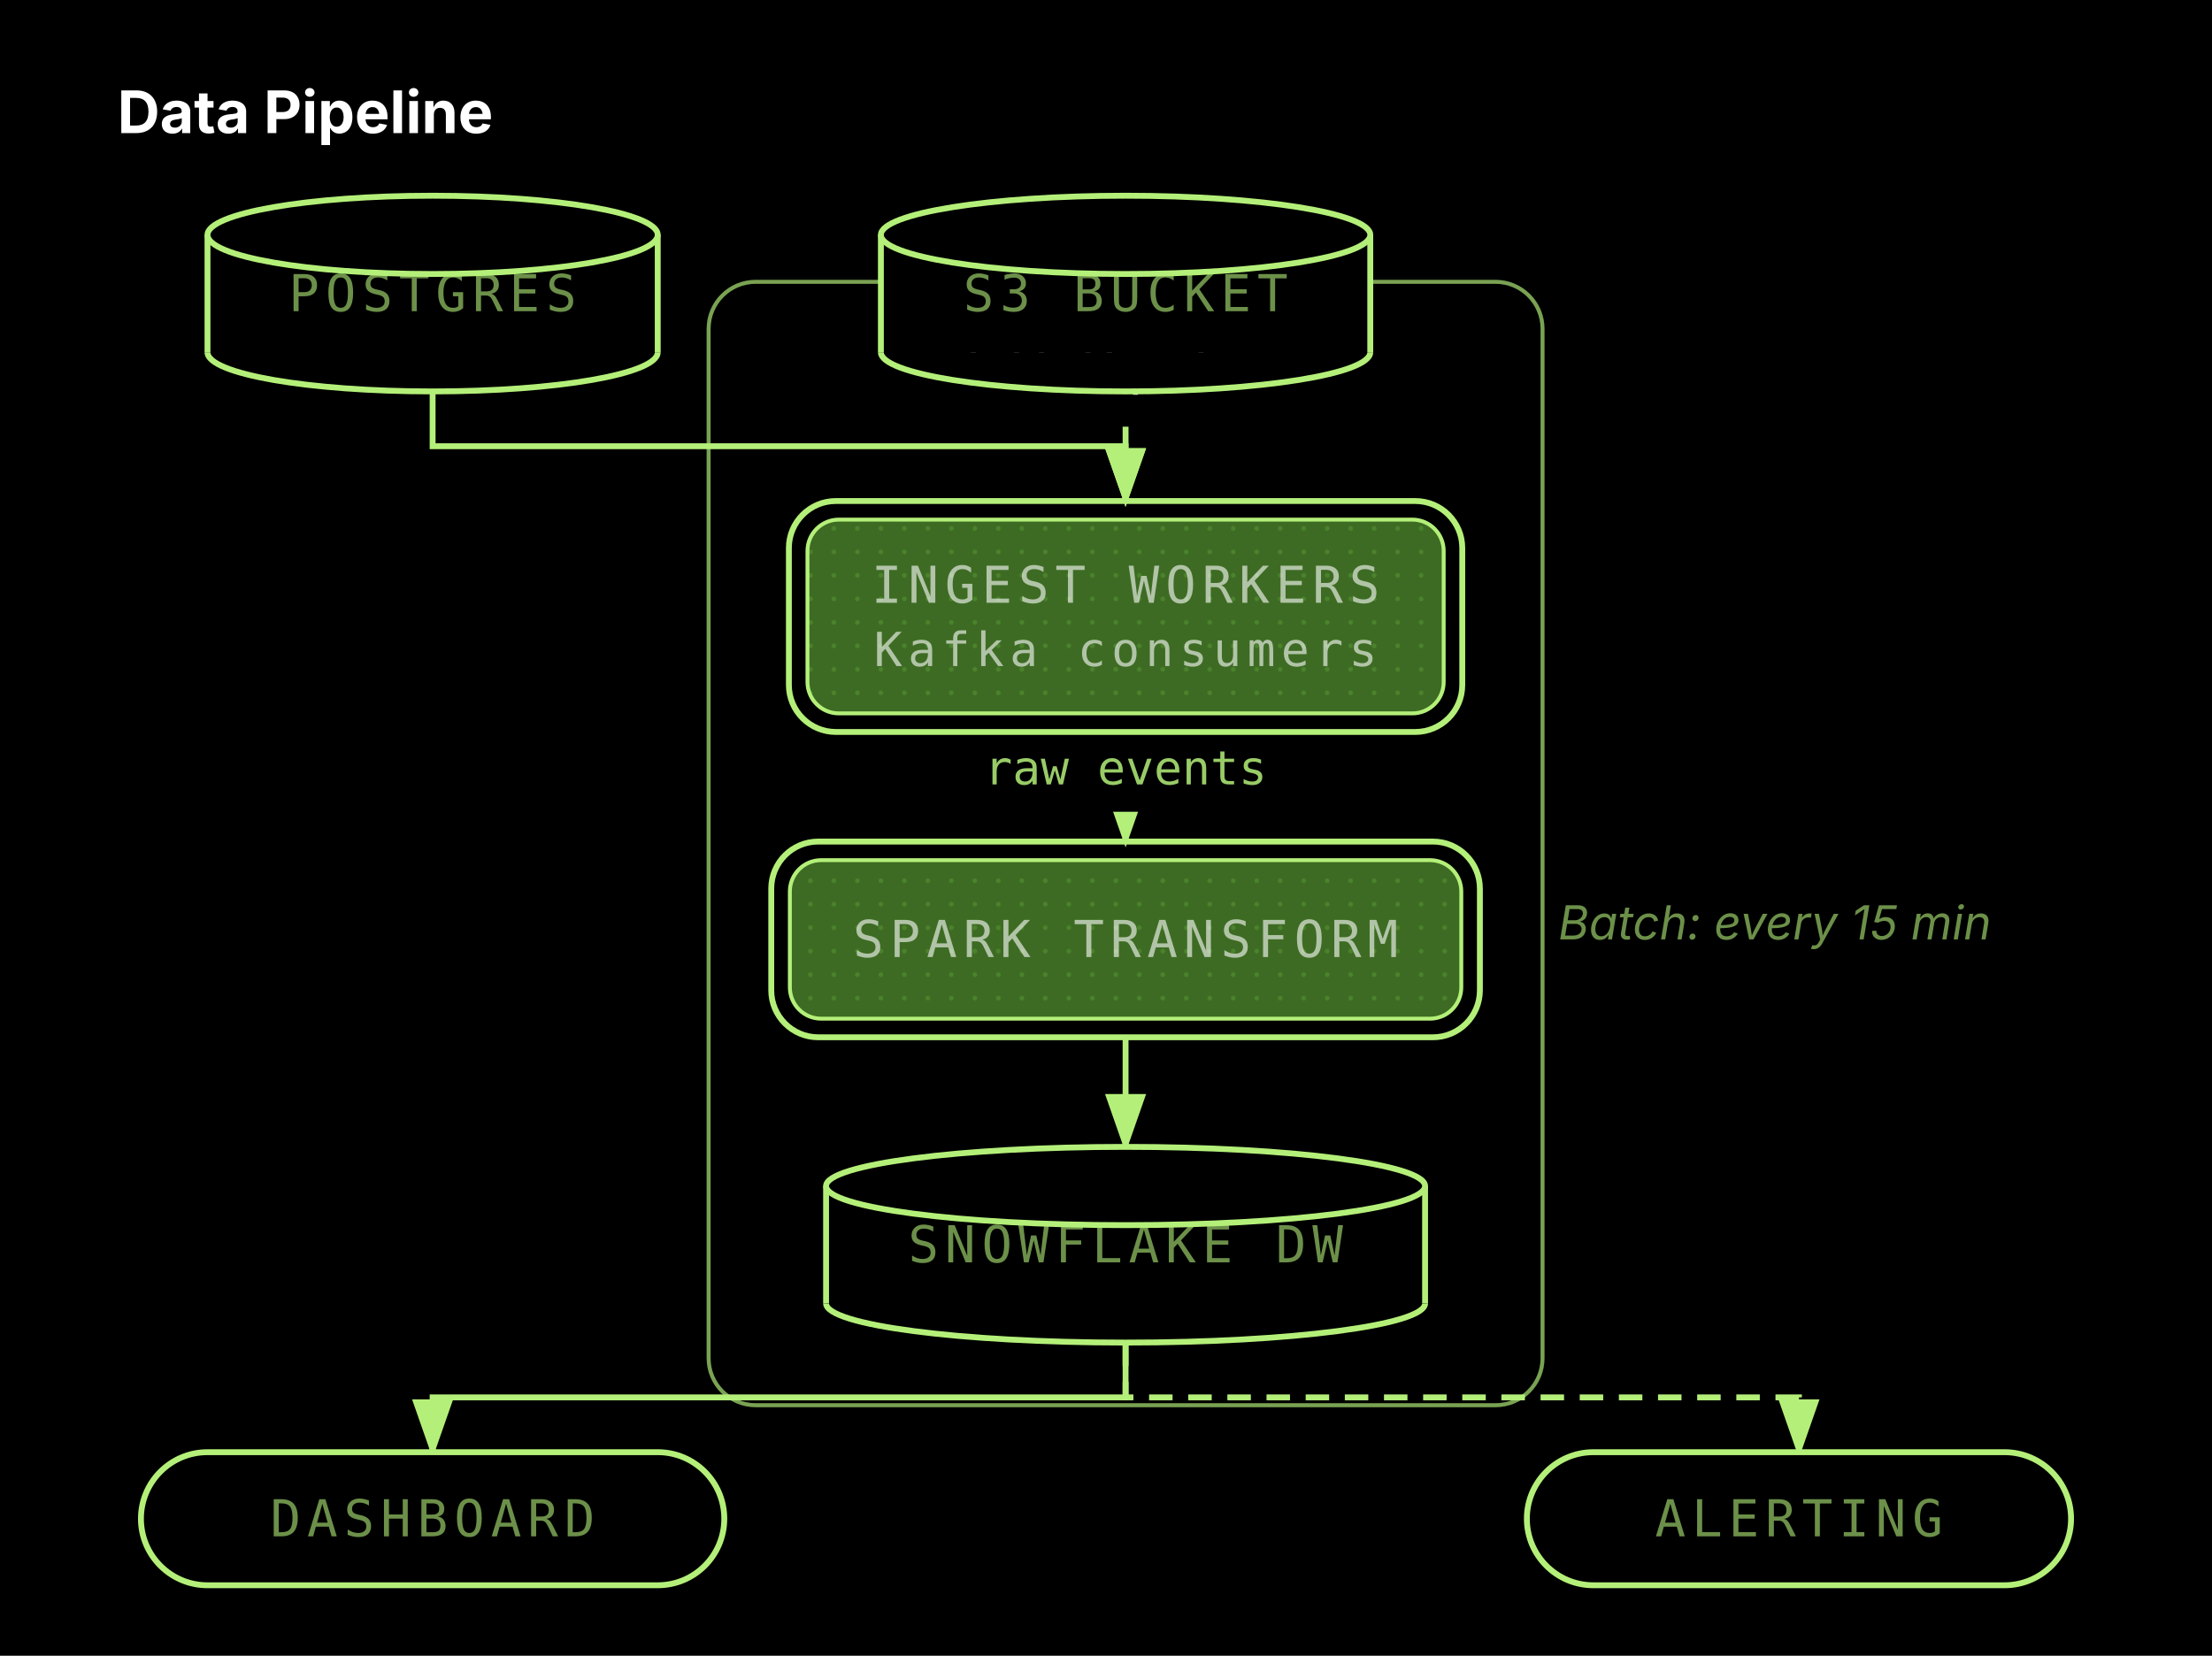
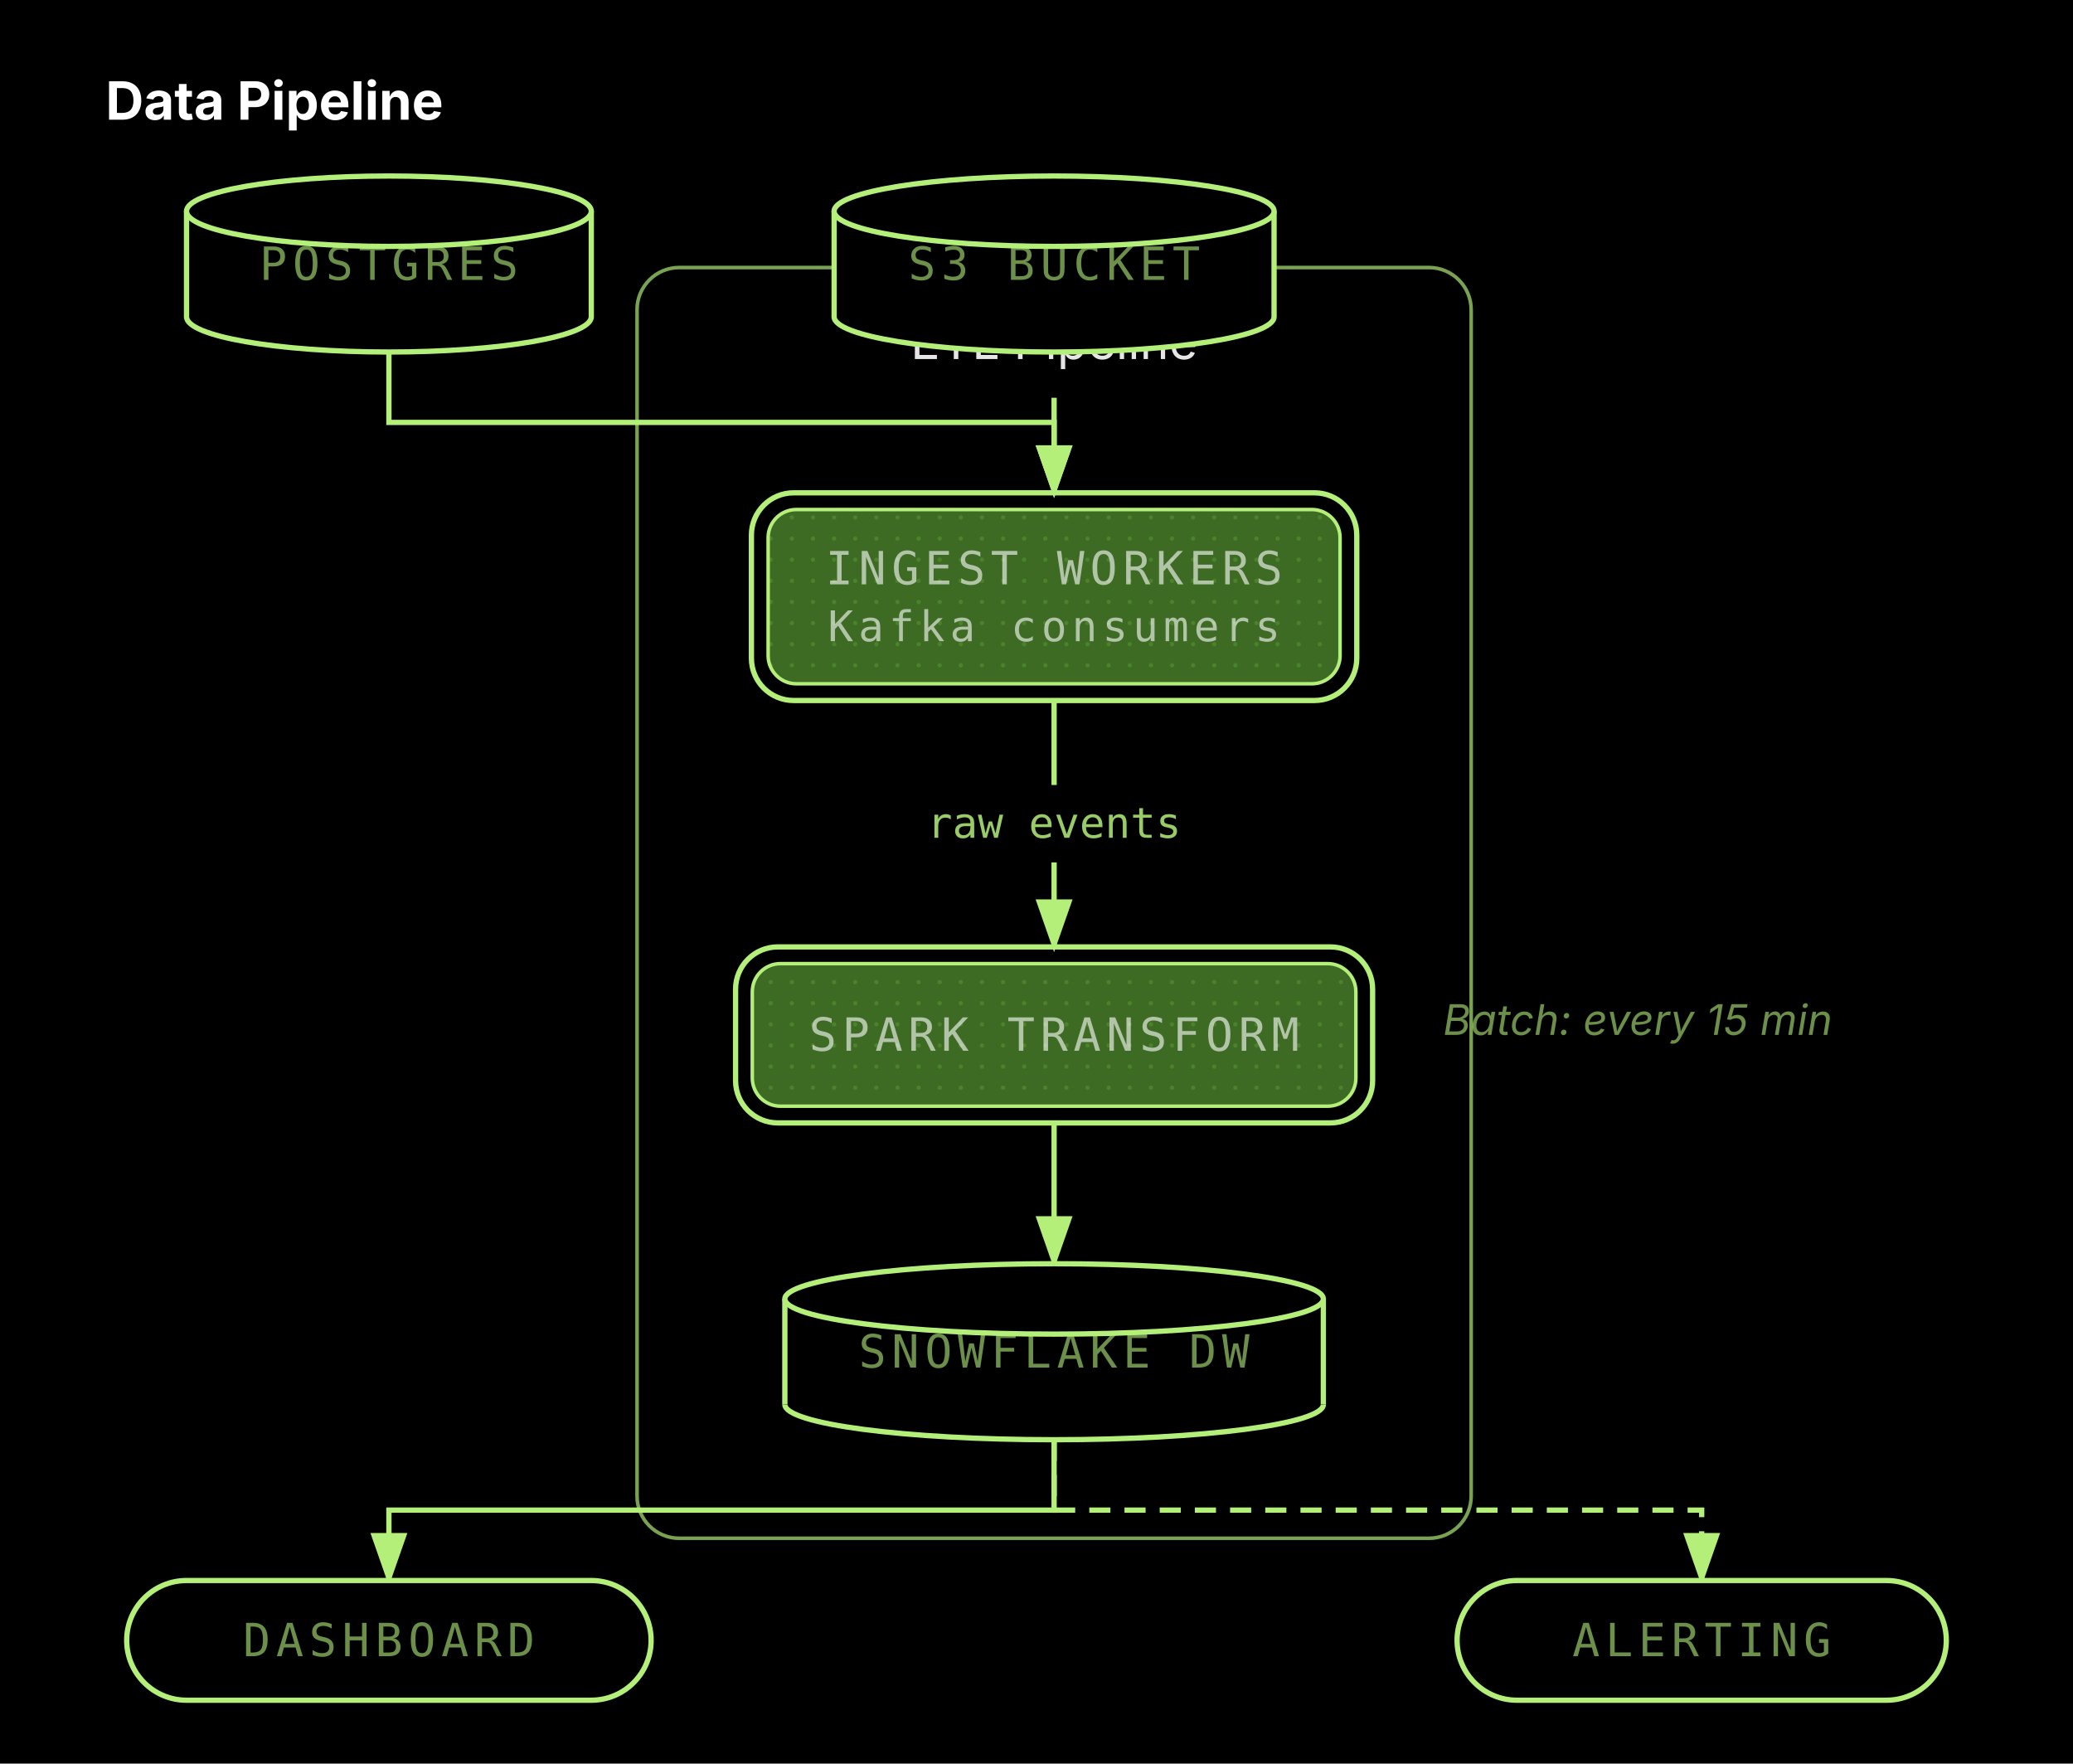
- <svg xmlns="http://www.w3.org/2000/svg" viewBox="0 0 565 423" width="565" height="423">
+ <svg xmlns="http://www.w3.org/2000/svg" viewBox="0 0 589 501" width="589" height="501">
  <defs>
    <pattern id="dotgrid" width="8" height="8" patternUnits="userSpaceOnUse">
      <rect width="8" height="8" fill="#000000" />
      <circle cx="4" cy="4" r="0.8" fill="#b4f079" opacity="0.7" />
    </pattern>
    <pattern id="crosshatch" width="8" height="8" patternUnits="userSpaceOnUse">
      <rect width="8" height="8" fill="#000000" />
      <path d="M0 8L8 0M-1 1L1 -1M7 9L9 7" stroke="#b4f079" stroke-width="0.8" opacity="0.2" />
    </pattern>
    <pattern id="hero" width="6" height="6" patternUnits="userSpaceOnUse">
      <rect width="6" height="6" fill="#3d6b23" />
      <circle cx="3" cy="3" r="0.6" fill="#5a9a35" opacity="0.5" />
    </pattern>
    <marker id="arrowhead" markerWidth="10" markerHeight="7" refX="9" refY="3.5" orient="auto" markerUnits="strokeWidth">
      <polygon points="0 0, 10 3.5, 0 7" fill="#b4f079" />
    </marker>
    <marker id="arrowhead-reverse" markerWidth="10" markerHeight="7" refX="1" refY="3.5" orient="auto" markerUnits="strokeWidth">
      <polygon points="10 0, 0 3.5, 10 7" fill="#b4f079" />
    </marker>
  </defs>
  <rect width="100%" height="100%" fill="#000000" />
  <g class="diagram">
    <text x="30" y="34" font-family="'Inter', 'Helvetica Neue', Arial, sans-serif" font-size="15" fill="#ffffff" font-weight="700">Data Pipeline</text>
-     <rect x="181" y="72" width="213" height="287" rx="12" fill="transparent" stroke="#b4f079" stroke-width="1" opacity="0.35" />
-     <rect x="181" y="72" width="213" height="287" rx="12" fill="none" stroke="#b4f079" stroke-width="1" opacity="0.5" />
-     <polyline points="110.5,100 110.5,114 287.5,114 287.5,128" fill="none" stroke="#b4f079" stroke-width="1.5" marker-end="url(#arrowhead)" />
-     <line x1="287.5" y1="100" x2="287.5" y2="128" stroke="#b4f079" stroke-width="1.5" marker-end="url(#arrowhead)" />
-     <line x1="287.5" y1="187" x2="287.5" y2="215" stroke="#b4f079" stroke-width="1.5" marker-end="url(#arrowhead)" />
-     <line x1="287.5" y1="265" x2="287.5" y2="293" stroke="#b4f079" stroke-width="1.5" marker-end="url(#arrowhead)" />
-     <polyline points="287.5,343 287.5,357 110.5,357 110.5,371" fill="none" stroke="#b4f079" stroke-width="1.5" marker-end="url(#arrowhead)" />
-     <polyline points="287.5,343 287.5,357 459.5,357 459.5,371" fill="none" stroke="#b4f079" stroke-width="1.5" stroke-dasharray="6 4" marker-end="url(#arrowhead)" />
-     <rect x="246.5" y="185.4" width="82" height="22" rx="4" fill="#000000" />
-     <rect x="232.5" y="85" width="110" height="24" fill="#000000" rx="3" />
-     <text x="287.5" y="98" font-family="'Inter', 'Helvetica Neue', Arial, sans-serif" font-size="14" fill="#ffffff" opacity="0.9" text-anchor="middle">ETL Pipeline</text>
+     <rect x="181" y="76" width="237" height="361" rx="12" fill="transparent" stroke="#b4f079" stroke-width="1" opacity="0.35" />
+     <rect x="181" y="76" width="237" height="361" rx="12" fill="none" stroke="#b4f079" stroke-width="1" opacity="0.5" />
+     <polyline points="110.5,100 110.5,120 299.5,120 299.5,140" fill="none" stroke="#b4f079" stroke-width="1.5" marker-end="url(#arrowhead)" />
+     <line x1="299.5" y1="100" x2="299.5" y2="140" stroke="#b4f079" stroke-width="1.5" marker-end="url(#arrowhead)" />
+     <line x1="299.5" y1="199" x2="299.5" y2="269" stroke="#b4f079" stroke-width="1.5" marker-end="url(#arrowhead)" />
+     <line x1="299.5" y1="319" x2="299.5" y2="359" stroke="#b4f079" stroke-width="1.5" marker-end="url(#arrowhead)" />
+     <polyline points="299.5,409 299.5,429 110.5,429 110.5,449" fill="none" stroke="#b4f079" stroke-width="1.5" marker-end="url(#arrowhead)" />
+     <polyline points="299.5,409 299.5,429 483.5,429 483.5,449" fill="none" stroke="#b4f079" stroke-width="1.5" stroke-dasharray="6 4" marker-end="url(#arrowhead)" />
+     <rect x="258.5" y="223" width="82" height="22" rx="4" fill="#000000" />
+     <rect x="244.5" y="89" width="110" height="24" fill="#000000" rx="3" />
+     <text x="299.5" y="102" font-family="'Inter', 'Helvetica Neue', Arial, sans-serif" font-size="14" fill="#ffffff" opacity="0.9" text-anchor="middle">ETL Pipeline</text>
    <rect x="53" y="60" width="115" height="30" fill="#000000" stroke="none" />
    <line x1="53" y1="60" x2="53" y2="90" stroke="#b4f079" stroke-width="1.5" />
    <line x1="168" y1="60" x2="168" y2="90" stroke="#b4f079" stroke-width="1.5" />
    <ellipse cx="110.5" cy="60" rx="57.5" ry="10" fill="#000000" stroke="#b4f079" stroke-width="1.5" />
    <path d="M53,90 A57.5,10 0 0,0 168,90" fill="#000000" stroke="#b4f079" stroke-width="1.5" />
    <text x="110.5" y="75" font-family="'JetBrains Mono', 'Fira Code', 'SF Mono', 'Cascadia Code', monospace" font-size="13" fill="#b4f079" opacity="0.6" text-anchor="middle" dominant-baseline="central" letter-spacing="0.12em">POSTGRES</text>
-     <rect x="225" y="60" width="125" height="30" fill="#000000" stroke="none" />
-     <line x1="225" y1="60" x2="225" y2="90" stroke="#b4f079" stroke-width="1.5" />
-     <line x1="350" y1="60" x2="350" y2="90" stroke="#b4f079" stroke-width="1.5" />
-     <ellipse cx="287.5" cy="60" rx="62.5" ry="10" fill="#000000" stroke="#b4f079" stroke-width="1.5" />
-     <path d="M225,90 A62.5,10 0 0,0 350,90" fill="#000000" stroke="#b4f079" stroke-width="1.5" />
-     <text x="287.5" y="75" font-family="'JetBrains Mono', 'Fira Code', 'SF Mono', 'Cascadia Code', monospace" font-size="13" fill="#b4f079" opacity="0.6" text-anchor="middle" dominant-baseline="central" letter-spacing="0.12em">S3 BUCKET</text>
-     <rect x="201.5" y="128" width="172" height="59" rx="12" fill="none" stroke="#b4f079" stroke-width="1.5" />
-     <rect x="206.25" y="132.75" width="162.5" height="49.5" rx="8" fill="url(#hero)" stroke="#b4f079" stroke-width="1" />
-     <text x="287.5" y="149.5" font-family="'JetBrains Mono', 'Fira Code', 'SF Mono', 'Cascadia Code', monospace" font-size="13" fill="#ffffff" opacity="0.6" text-anchor="middle" dominant-baseline="central" letter-spacing="0.12em">INGEST WORKERS</text>
-     <text x="287.5" y="166" font-family="'JetBrains Mono', 'Fira Code', 'SF Mono', 'Cascadia Code', monospace" font-size="12" fill="#ffffff" opacity="0.6" text-anchor="middle" dominant-baseline="central" letter-spacing="0.12em">Kafka consumers</text>
-     <rect x="197" y="215" width="181" height="50" rx="12" fill="none" stroke="#b4f079" stroke-width="1.5" />
-     <rect x="201.75" y="219.75" width="171.5" height="40.5" rx="8" fill="url(#hero)" stroke="#b4f079" stroke-width="1" />
-     <text x="287.5" y="240" font-family="'JetBrains Mono', 'Fira Code', 'SF Mono', 'Cascadia Code', monospace" font-size="13" fill="#ffffff" opacity="0.6" text-anchor="middle" dominant-baseline="central" letter-spacing="0.12em">SPARK TRANSFORM</text>
-     <rect x="211" y="303" width="153" height="30" fill="#000000" stroke="none" />
-     <line x1="211" y1="303" x2="211" y2="333" stroke="#b4f079" stroke-width="1.5" />
-     <line x1="364" y1="303" x2="364" y2="333" stroke="#b4f079" stroke-width="1.5" />
-     <ellipse cx="287.5" cy="303" rx="76.5" ry="10" fill="#000000" stroke="#b4f079" stroke-width="1.5" />
-     <path d="M211,333 A76.5,10 0 0,0 364,333" fill="#000000" stroke="#b4f079" stroke-width="1.5" />
-     <text x="287.5" y="318" font-family="'JetBrains Mono', 'Fira Code', 'SF Mono', 'Cascadia Code', monospace" font-size="13" fill="#b4f079" opacity="0.6" text-anchor="middle" dominant-baseline="central" letter-spacing="0.12em">SNOWFLAKE DW</text>
-     <rect x="36" y="371" width="149" height="34" rx="17" fill="#000000" stroke="#b4f079" stroke-width="1.5" />
-     <text x="110.5" y="388" font-family="'JetBrains Mono', 'Fira Code', 'SF Mono', 'Cascadia Code', monospace" font-size="13" fill="#b4f079" opacity="0.6" text-anchor="middle" dominant-baseline="central" letter-spacing="0.12em">DASHBOARD</text>
-     <rect x="390" y="371" width="139" height="34" rx="17" fill="#000000" stroke="#b4f079" stroke-width="1.5" />
-     <text x="459.5" y="388" font-family="'JetBrains Mono', 'Fira Code', 'SF Mono', 'Cascadia Code', monospace" font-size="13" fill="#b4f079" opacity="0.6" text-anchor="middle" dominant-baseline="central" letter-spacing="0.12em">ALERTING</text>
-     <text x="287.5" y="200.4" font-family="'JetBrains Mono', 'Fira Code', 'SF Mono', 'Cascadia Code', monospace" font-size="12" fill="#b4f079" opacity="0.85" text-anchor="middle">raw events</text>
-     <text x="398" y="240" font-family="'Inter', 'Helvetica Neue', Arial, sans-serif" font-size="12" fill="#b4f079" opacity="0.6" font-style="italic">Batch: every 15 min</text>
+     <rect x="237" y="60" width="125" height="30" fill="#000000" stroke="none" />
+     <line x1="237" y1="60" x2="237" y2="90" stroke="#b4f079" stroke-width="1.5" />
+     <line x1="362" y1="60" x2="362" y2="90" stroke="#b4f079" stroke-width="1.5" />
+     <ellipse cx="299.5" cy="60" rx="62.5" ry="10" fill="#000000" stroke="#b4f079" stroke-width="1.5" />
+     <path d="M237,90 A62.5,10 0 0,0 362,90" fill="#000000" stroke="#b4f079" stroke-width="1.5" />
+     <text x="299.5" y="75" font-family="'JetBrains Mono', 'Fira Code', 'SF Mono', 'Cascadia Code', monospace" font-size="13" fill="#b4f079" opacity="0.6" text-anchor="middle" dominant-baseline="central" letter-spacing="0.12em">S3 BUCKET</text>
+     <rect x="213.5" y="140" width="172" height="59" rx="12" fill="none" stroke="#b4f079" stroke-width="1.5" />
+     <rect x="218.25" y="144.75" width="162.5" height="49.5" rx="8" fill="url(#hero)" stroke="#b4f079" stroke-width="1" />
+     <text x="299.5" y="161.5" font-family="'JetBrains Mono', 'Fira Code', 'SF Mono', 'Cascadia Code', monospace" font-size="13" fill="#ffffff" opacity="0.6" text-anchor="middle" dominant-baseline="central" letter-spacing="0.12em">INGEST WORKERS</text>
+     <text x="299.5" y="178" font-family="'JetBrains Mono', 'Fira Code', 'SF Mono', 'Cascadia Code', monospace" font-size="12" fill="#ffffff" opacity="0.6" text-anchor="middle" dominant-baseline="central" letter-spacing="0.12em">Kafka consumers</text>
+     <rect x="209" y="269" width="181" height="50" rx="12" fill="none" stroke="#b4f079" stroke-width="1.5" />
+     <rect x="213.75" y="273.75" width="171.5" height="40.5" rx="8" fill="url(#hero)" stroke="#b4f079" stroke-width="1" />
+     <text x="299.5" y="294" font-family="'JetBrains Mono', 'Fira Code', 'SF Mono', 'Cascadia Code', monospace" font-size="13" fill="#ffffff" opacity="0.6" text-anchor="middle" dominant-baseline="central" letter-spacing="0.12em">SPARK TRANSFORM</text>
+     <rect x="223" y="369" width="153" height="30" fill="#000000" stroke="none" />
+     <line x1="223" y1="369" x2="223" y2="399" stroke="#b4f079" stroke-width="1.5" />
+     <line x1="376" y1="369" x2="376" y2="399" stroke="#b4f079" stroke-width="1.5" />
+     <ellipse cx="299.5" cy="369" rx="76.5" ry="10" fill="#000000" stroke="#b4f079" stroke-width="1.5" />
+     <path d="M223,399 A76.5,10 0 0,0 376,399" fill="#000000" stroke="#b4f079" stroke-width="1.5" />
+     <text x="299.5" y="384" font-family="'JetBrains Mono', 'Fira Code', 'SF Mono', 'Cascadia Code', monospace" font-size="13" fill="#b4f079" opacity="0.6" text-anchor="middle" dominant-baseline="central" letter-spacing="0.12em">SNOWFLAKE DW</text>
+     <rect x="36" y="449" width="149" height="34" rx="17" fill="#000000" stroke="#b4f079" stroke-width="1.5" />
+     <text x="110.5" y="466" font-family="'JetBrains Mono', 'Fira Code', 'SF Mono', 'Cascadia Code', monospace" font-size="13" fill="#b4f079" opacity="0.6" text-anchor="middle" dominant-baseline="central" letter-spacing="0.12em">DASHBOARD</text>
+     <rect x="414" y="449" width="139" height="34" rx="17" fill="#000000" stroke="#b4f079" stroke-width="1.5" />
+     <text x="483.5" y="466" font-family="'JetBrains Mono', 'Fira Code', 'SF Mono', 'Cascadia Code', monospace" font-size="13" fill="#b4f079" opacity="0.6" text-anchor="middle" dominant-baseline="central" letter-spacing="0.12em">ALERTING</text>
+     <text x="299.5" y="238" font-family="'JetBrains Mono', 'Fira Code', 'SF Mono', 'Cascadia Code', monospace" font-size="12" fill="#b4f079" opacity="0.85" text-anchor="middle">raw events</text>
+     <text x="410" y="294" font-family="'Inter', 'Helvetica Neue', Arial, sans-serif" font-size="12" fill="#b4f079" opacity="0.6" font-style="italic">Batch: every 15 min</text>
  </g>
</svg>
